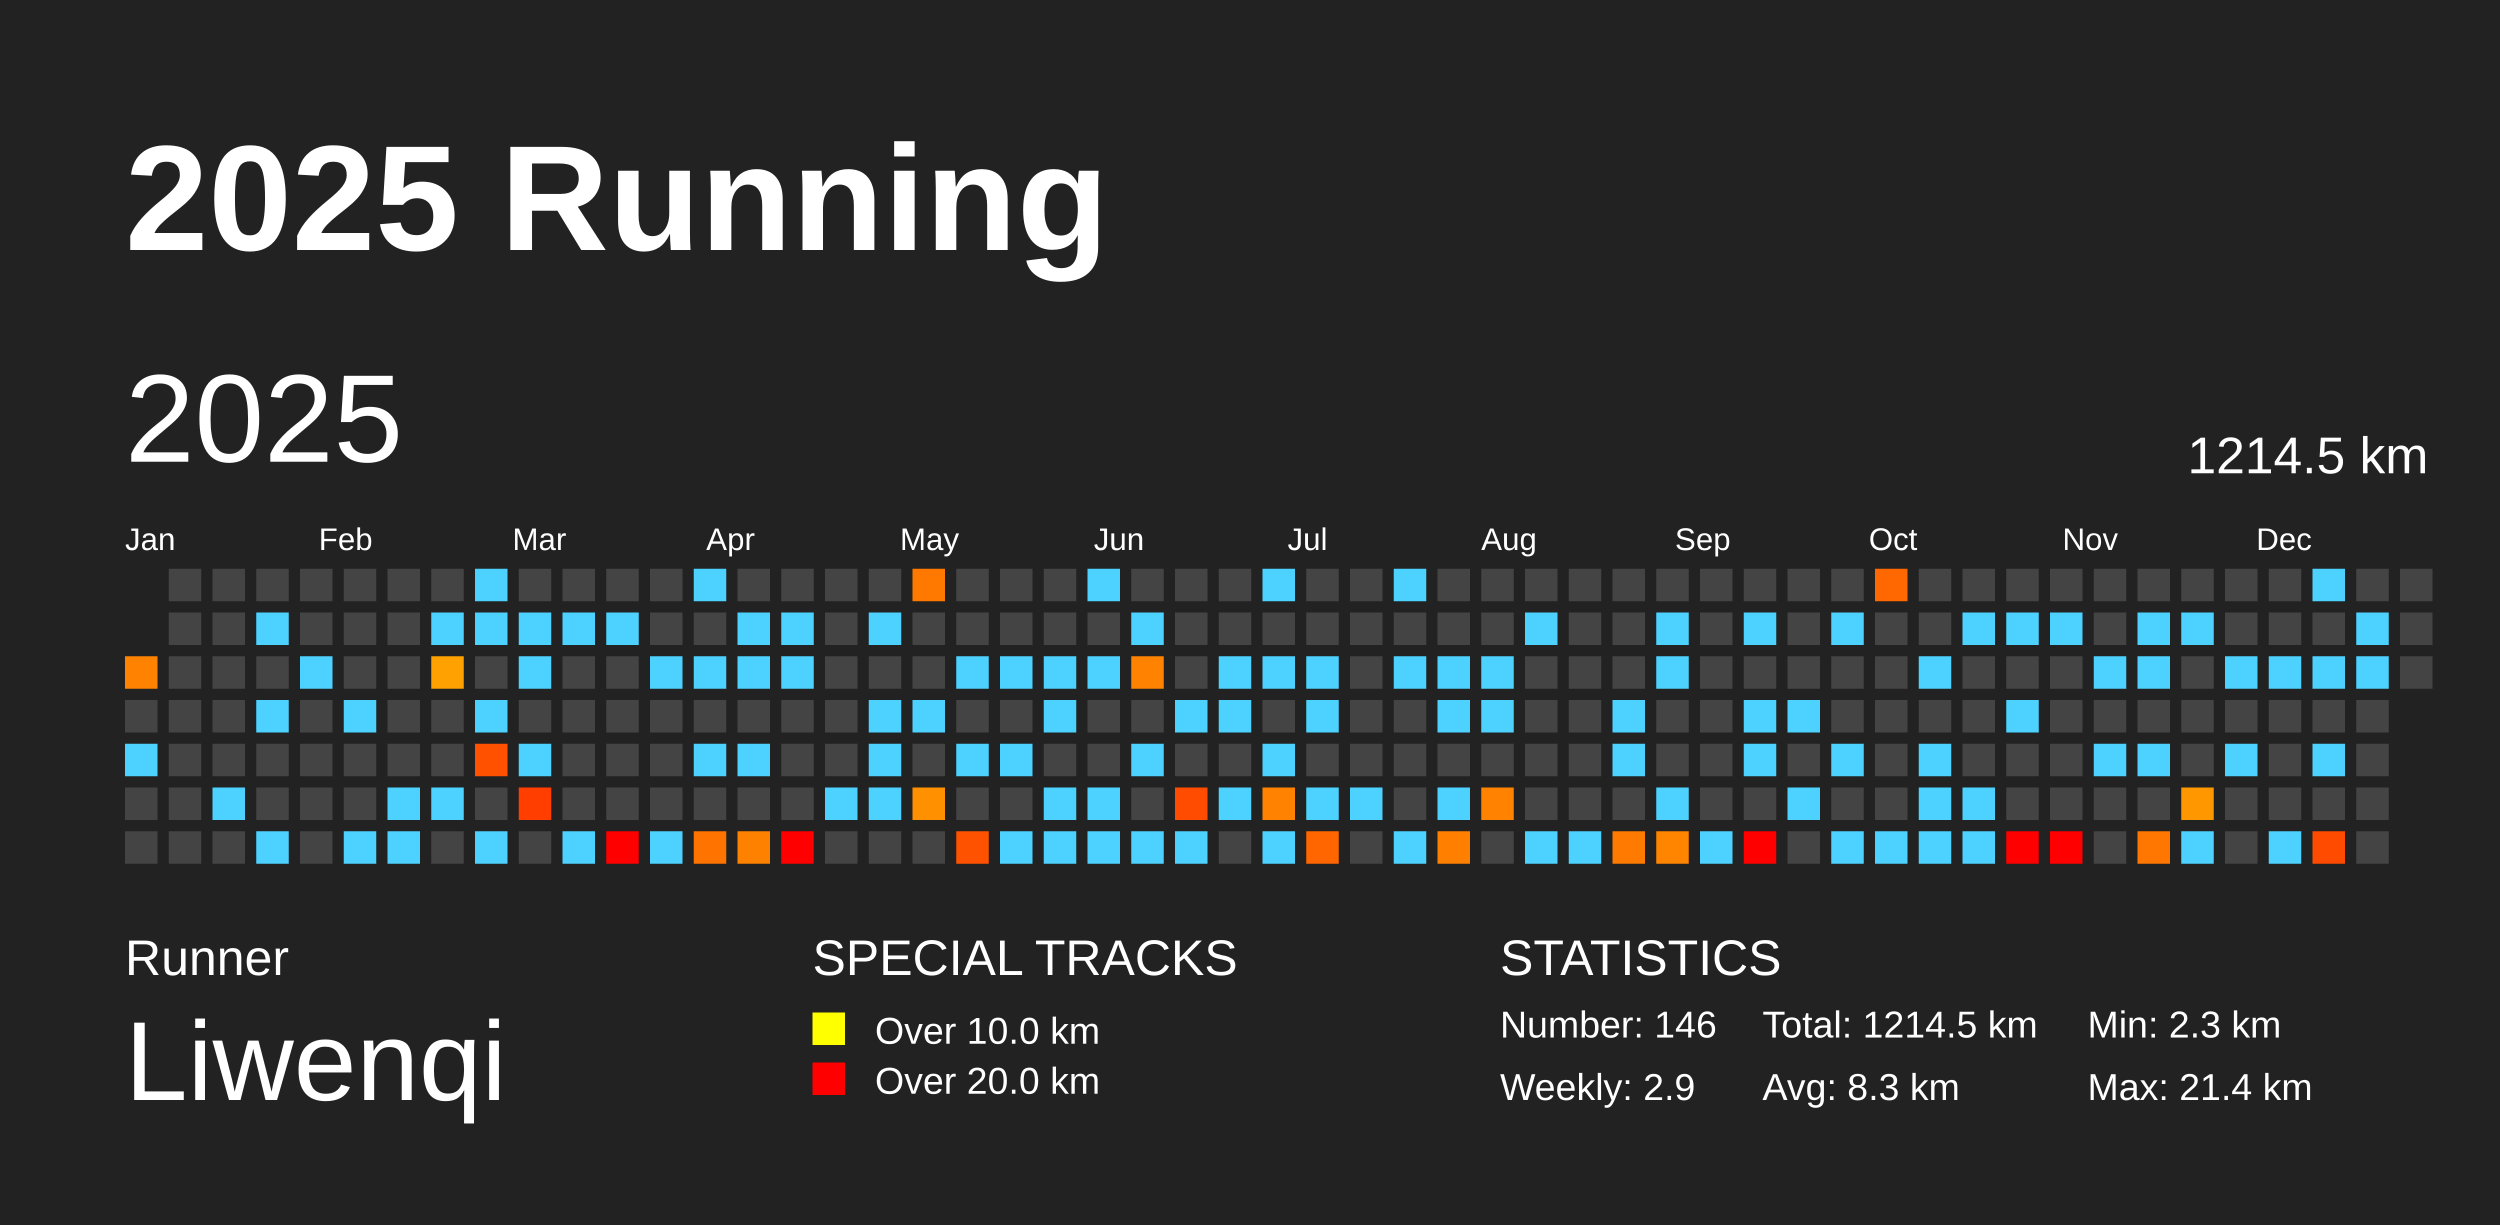
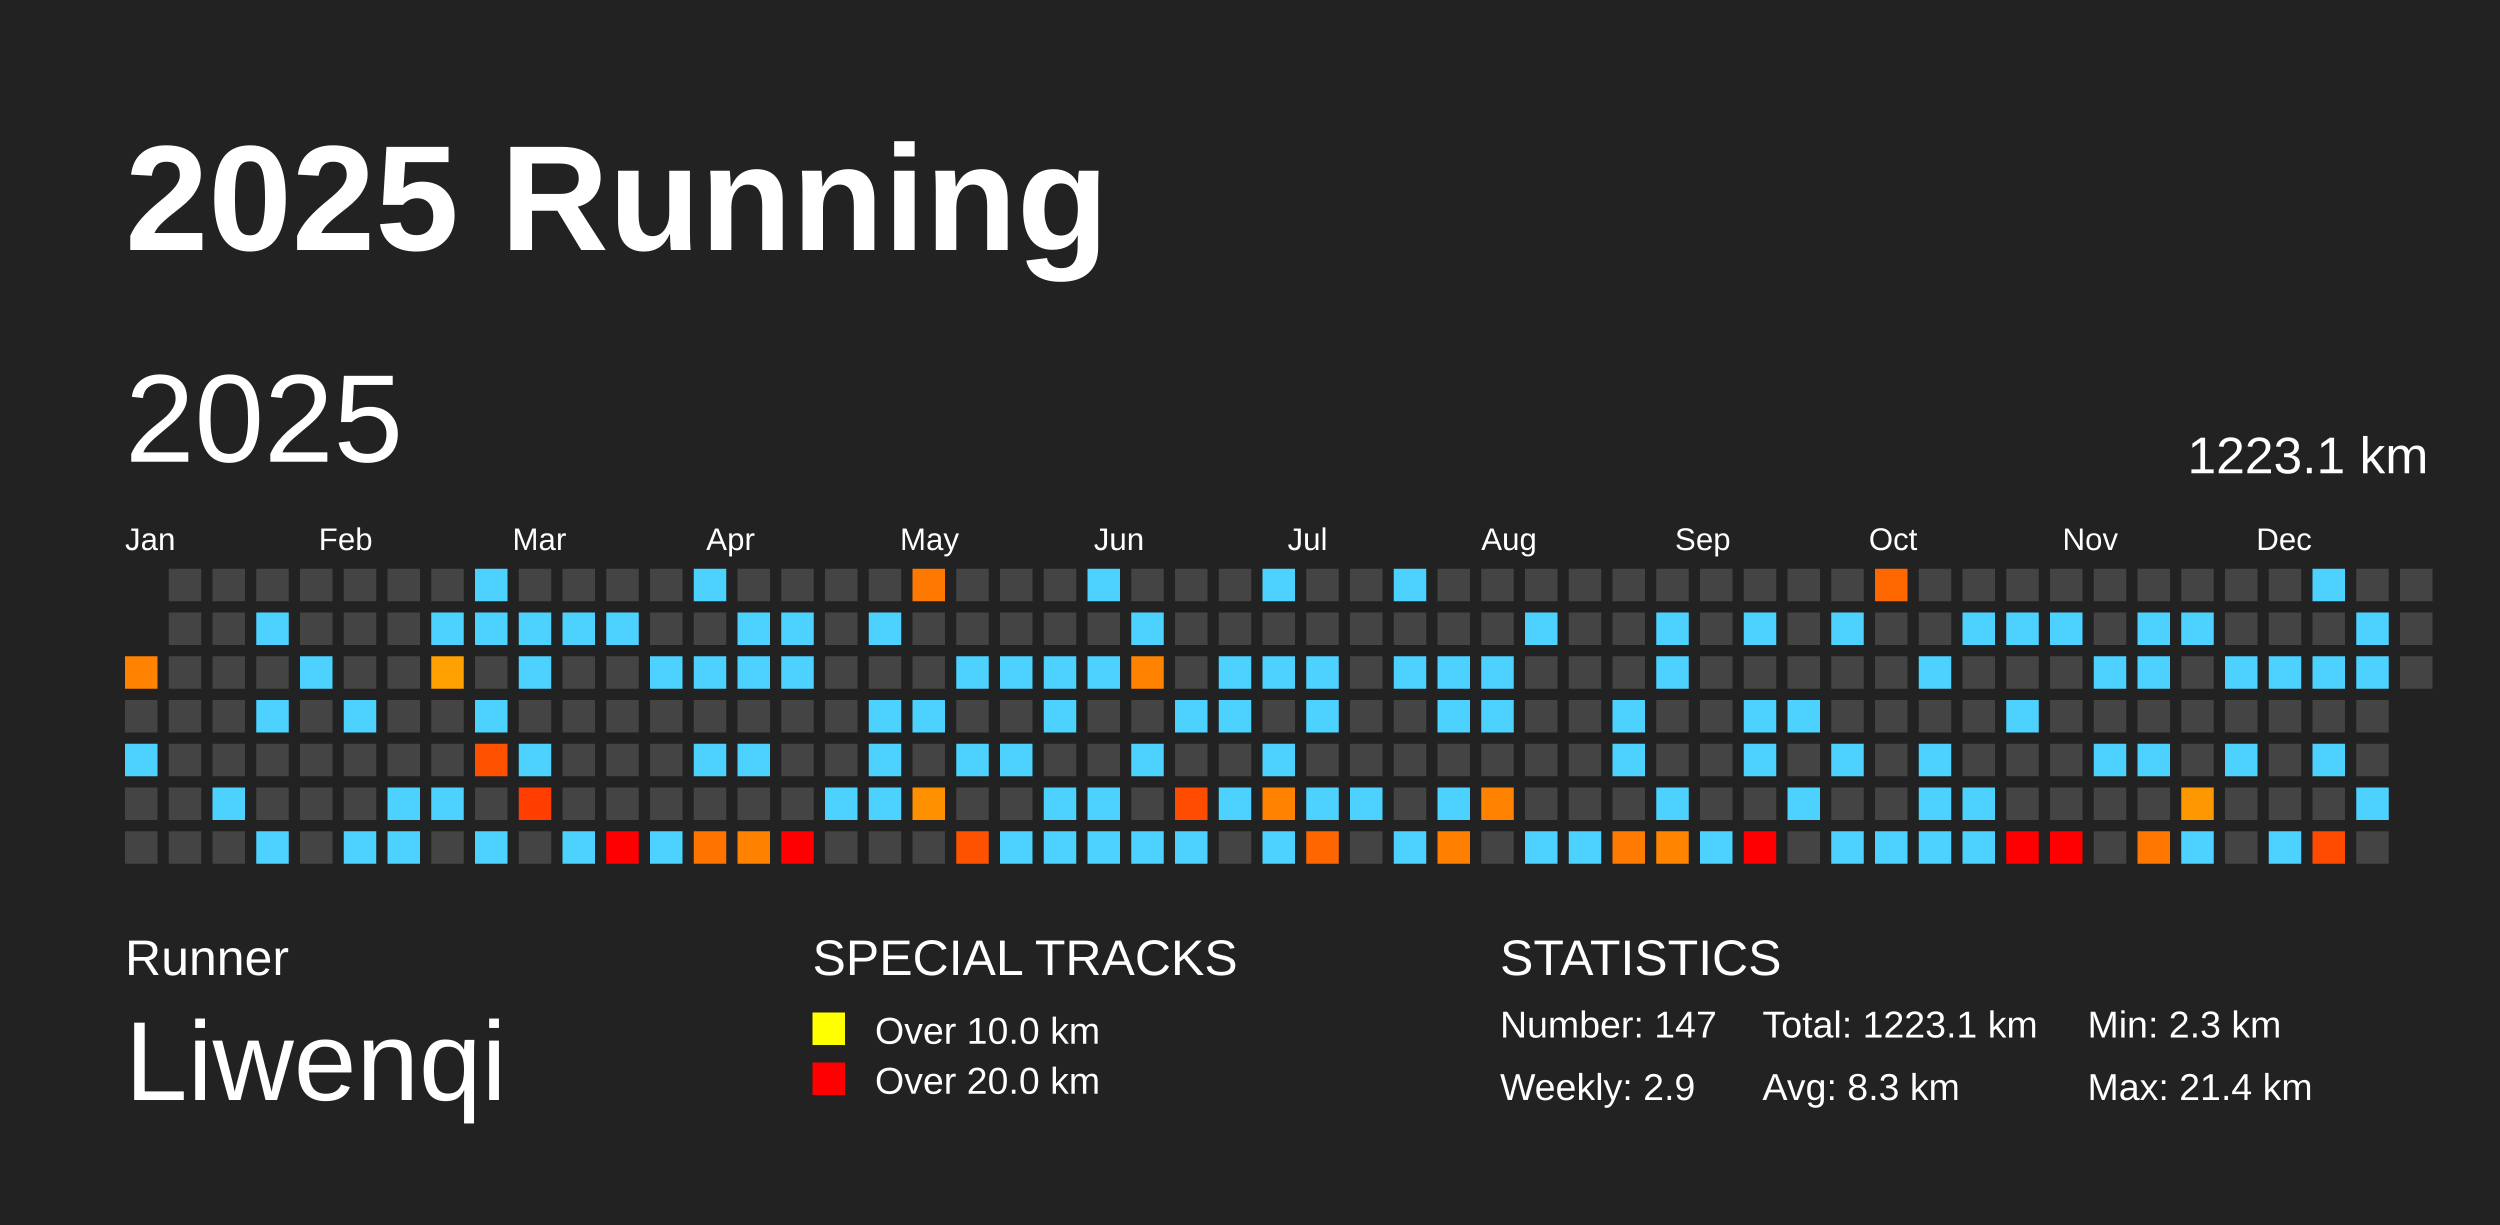
<svg xmlns="http://www.w3.org/2000/svg" baseProfile="full" height="98mm" version="1.1" viewBox="0,0,200,98" width="200mm">
  <defs />
  <rect fill="#222222" height="98" width="200" x="0" y="0" />
  <text fill="#FFFFFF" style="font-size:12px; font-family:Arial; font-weight:bold;" x="10" y="20">2025 Running</text>
  <text fill="#FFFFFF" style="font-size:4px; font-family:Arial" x="10" y="78">Runner</text>
  <text fill="#FFFFFF" style="font-size:9px; font-family:Arial" x="10" y="88">Liwenqi</text>
  <text fill="#FFFFFF" style="font-size:4px; font-family:Arial" x="65" y="78">SPECIAL TRACKS</text>
  <rect fill="yellow" height="2.6" width="2.6" x="65" y="81" />
  <text fill="#FFFFFF" style="font-size:3px; font-family:Arial" x="70" y="83.5">Over 10.0 km</text>
  <rect fill="red" height="2.6" width="2.6" x="65" y="85" />
  <text fill="#FFFFFF" style="font-size:3px; font-family:Arial" x="70" y="87.5">Over 20.0 km</text>
  <text fill="#FFFFFF" style="font-size:4px; font-family:Arial" x="120" y="78">STATISTICS</text>
-   <text fill="#FFFFFF" style="font-size:3px; font-family:Arial" x="120" y="83">Number: 146</text>
+   <text fill="#FFFFFF" style="font-size:3px; font-family:Arial" x="120" y="83">Number: 147</text>
  <text fill="#FFFFFF" style="font-size:3px; font-family:Arial" x="120" y="88">Weekly: 2.9</text>
-   <text fill="#FFFFFF" style="font-size:3px; font-family:Arial" x="141" y="83">Total: 1214.5 km</text>
+   <text fill="#FFFFFF" style="font-size:3px; font-family:Arial" x="141" y="83">Total: 1223.1 km</text>
  <text fill="#FFFFFF" style="font-size:3px; font-family:Arial" x="141" y="88">Avg: 8.3 km</text>
  <text fill="#FFFFFF" style="font-size:3px; font-family:Arial" x="167" y="83">Min: 2.3 km</text>
  <text fill="#FFFFFF" style="font-size:3px; font-family:Arial" x="167" y="88">Max: 21.4 km</text>
  <text dominant-baseline="hanging" fill="#FFFFFF" style="font-size:10.0px; font-family:Arial;" x="10" y="30">2025</text>
-   <text dominant-baseline="hanging" fill="#FFFFFF" style="font-size:4.125px; font-family:Arial;" x="175" y="35">1214.5 km</text>
+   <text dominant-baseline="hanging" fill="#FFFFFF" style="font-size:4.125px; font-family:Arial;" x="175" y="35">1223.1 km</text>
  <text fill="#FFFFFF" style="font-size:2.5px; font-family:Arial" x="10.0" y="44">Jan</text>
  <text fill="#FFFFFF" style="font-size:2.5px; font-family:Arial" x="25.5" y="44">Feb</text>
  <text fill="#FFFFFF" style="font-size:2.5px; font-family:Arial" x="41.0" y="44">Mar</text>
  <text fill="#FFFFFF" style="font-size:2.5px; font-family:Arial" x="56.5" y="44">Apr</text>
  <text fill="#FFFFFF" style="font-size:2.5px; font-family:Arial" x="72.0" y="44">May</text>
  <text fill="#FFFFFF" style="font-size:2.5px; font-family:Arial" x="87.5" y="44">Jun</text>
  <text fill="#FFFFFF" style="font-size:2.5px; font-family:Arial" x="103.0" y="44">Jul</text>
  <text fill="#FFFFFF" style="font-size:2.5px; font-family:Arial" x="118.5" y="44">Aug</text>
  <text fill="#FFFFFF" style="font-size:2.5px; font-family:Arial" x="134.0" y="44">Sep</text>
  <text fill="#FFFFFF" style="font-size:2.5px; font-family:Arial" x="149.5" y="44">Oct</text>
  <text fill="#FFFFFF" style="font-size:2.5px; font-family:Arial" x="165.0" y="44">Nov</text>
  <text fill="#FFFFFF" style="font-size:2.5px; font-family:Arial" x="180.5" y="44">Dec</text>
  <rect fill="#ff8300" height="2.6" width="2.6" x="10.0" y="52.5" />
  <rect fill="#444444" height="2.6" width="2.6" x="10.0" y="56.0" />
  <rect fill="#4dd2ff" height="2.6" width="2.6" x="10.0" y="59.5" />
  <rect fill="#444444" height="2.6" width="2.6" x="10.0" y="63.0" />
  <rect fill="#444444" height="2.6" width="2.6" x="10.0" y="66.5" />
  <rect fill="#444444" height="2.6" width="2.6" x="13.5" y="45.5" />
  <rect fill="#444444" height="2.6" width="2.6" x="13.5" y="49.0" />
  <rect fill="#444444" height="2.6" width="2.6" x="13.5" y="52.5" />
  <rect fill="#444444" height="2.6" width="2.6" x="13.5" y="56.0" />
  <rect fill="#444444" height="2.6" width="2.6" x="13.5" y="59.5" />
  <rect fill="#444444" height="2.6" width="2.6" x="13.5" y="63.0" />
  <rect fill="#444444" height="2.6" width="2.6" x="13.5" y="66.5" />
  <rect fill="#444444" height="2.6" width="2.6" x="17.0" y="45.5" />
  <rect fill="#444444" height="2.6" width="2.6" x="17.0" y="49.0" />
  <rect fill="#444444" height="2.6" width="2.6" x="17.0" y="52.5" />
  <rect fill="#444444" height="2.6" width="2.6" x="17.0" y="56.0" />
  <rect fill="#444444" height="2.6" width="2.6" x="17.0" y="59.5" />
  <rect fill="#4dd2ff" height="2.6" width="2.6" x="17.0" y="63.0" />
  <rect fill="#444444" height="2.6" width="2.6" x="17.0" y="66.5" />
  <rect fill="#444444" height="2.6" width="2.6" x="20.5" y="45.5" />
  <rect fill="#4dd2ff" height="2.6" width="2.6" x="20.5" y="49.0" />
  <rect fill="#444444" height="2.6" width="2.6" x="20.5" y="52.5" />
  <rect fill="#4dd2ff" height="2.6" width="2.6" x="20.5" y="56.0" />
  <rect fill="#444444" height="2.6" width="2.6" x="20.5" y="59.5" />
  <rect fill="#444444" height="2.6" width="2.6" x="20.5" y="63.0" />
  <rect fill="#4dd2ff" height="2.6" width="2.6" x="20.5" y="66.5" />
  <rect fill="#444444" height="2.6" width="2.6" x="24.0" y="45.5" />
  <rect fill="#444444" height="2.6" width="2.6" x="24.0" y="49.0" />
  <rect fill="#4dd2ff" height="2.6" width="2.6" x="24.0" y="52.5" />
  <rect fill="#444444" height="2.6" width="2.6" x="24.0" y="56.0" />
  <rect fill="#444444" height="2.6" width="2.6" x="24.0" y="59.5" />
  <rect fill="#444444" height="2.6" width="2.6" x="24.0" y="63.0" />
  <rect fill="#444444" height="2.6" width="2.6" x="24.0" y="66.5" />
  <rect fill="#444444" height="2.6" width="2.6" x="27.5" y="45.5" />
  <rect fill="#444444" height="2.6" width="2.6" x="27.5" y="49.0" />
  <rect fill="#444444" height="2.6" width="2.6" x="27.5" y="52.5" />
  <rect fill="#4dd2ff" height="2.6" width="2.6" x="27.5" y="56.0" />
  <rect fill="#444444" height="2.6" width="2.6" x="27.5" y="59.5" />
  <rect fill="#444444" height="2.6" width="2.6" x="27.5" y="63.0" />
  <rect fill="#4dd2ff" height="2.6" width="2.6" x="27.5" y="66.5" />
  <rect fill="#444444" height="2.6" width="2.6" x="31.0" y="45.5" />
  <rect fill="#444444" height="2.6" width="2.6" x="31.0" y="49.0" />
  <rect fill="#444444" height="2.6" width="2.6" x="31.0" y="52.5" />
  <rect fill="#444444" height="2.6" width="2.6" x="31.0" y="56.0" />
  <rect fill="#444444" height="2.6" width="2.6" x="31.0" y="59.5" />
  <rect fill="#4dd2ff" height="2.6" width="2.6" x="31.0" y="63.0" />
  <rect fill="#4dd2ff" height="2.6" width="2.6" x="31.0" y="66.5" />
  <rect fill="#444444" height="2.6" width="2.6" x="34.5" y="45.5" />
  <rect fill="#4dd2ff" height="2.6" width="2.6" x="34.5" y="49.0" />
  <rect fill="#ffa100" height="2.6" width="2.6" x="34.5" y="52.5" />
  <rect fill="#444444" height="2.6" width="2.6" x="34.5" y="56.0" />
  <rect fill="#444444" height="2.6" width="2.6" x="34.5" y="59.5" />
  <rect fill="#4dd2ff" height="2.6" width="2.6" x="34.5" y="63.0" />
  <rect fill="#444444" height="2.6" width="2.6" x="34.5" y="66.5" />
  <rect fill="#4dd2ff" height="2.6" width="2.6" x="38.0" y="45.5" />
  <rect fill="#4dd2ff" height="2.6" width="2.6" x="38.0" y="49.0" />
  <rect fill="#444444" height="2.6" width="2.6" x="38.0" y="52.5" />
  <rect fill="#4dd2ff" height="2.6" width="2.6" x="38.0" y="56.0" />
  <rect fill="#ff5100" height="2.6" width="2.6" x="38.0" y="59.5" />
  <rect fill="#444444" height="2.6" width="2.6" x="38.0" y="63.0" />
  <rect fill="#4dd2ff" height="2.6" width="2.6" x="38.0" y="66.5" />
  <rect fill="#444444" height="2.6" width="2.6" x="41.5" y="45.5" />
  <rect fill="#4dd2ff" height="2.6" width="2.6" x="41.5" y="49.0" />
  <rect fill="#4dd2ff" height="2.6" width="2.6" x="41.5" y="52.5" />
  <rect fill="#444444" height="2.6" width="2.6" x="41.5" y="56.0" />
  <rect fill="#4dd2ff" height="2.6" width="2.6" x="41.5" y="59.5" />
  <rect fill="#ff3e00" height="2.6" width="2.6" x="41.5" y="63.0" />
  <rect fill="#444444" height="2.6" width="2.6" x="41.5" y="66.5" />
  <rect fill="#444444" height="2.6" width="2.6" x="45.0" y="45.5" />
  <rect fill="#4dd2ff" height="2.6" width="2.6" x="45.0" y="49.0" />
  <rect fill="#444444" height="2.6" width="2.6" x="45.0" y="52.5" />
  <rect fill="#444444" height="2.6" width="2.6" x="45.0" y="56.0" />
  <rect fill="#444444" height="2.6" width="2.6" x="45.0" y="59.5" />
  <rect fill="#444444" height="2.6" width="2.6" x="45.0" y="63.0" />
  <rect fill="#4dd2ff" height="2.6" width="2.6" x="45.0" y="66.5" />
  <rect fill="#444444" height="2.6" width="2.6" x="48.5" y="45.5" />
  <rect fill="#4dd2ff" height="2.6" width="2.6" x="48.5" y="49.0" />
  <rect fill="#444444" height="2.6" width="2.6" x="48.5" y="52.5" />
  <rect fill="#444444" height="2.6" width="2.6" x="48.5" y="56.0" />
  <rect fill="#444444" height="2.6" width="2.6" x="48.5" y="59.5" />
  <rect fill="#444444" height="2.6" width="2.6" x="48.5" y="63.0" />
  <rect fill="red" height="2.6" width="2.6" x="48.5" y="66.5" />
  <rect fill="#444444" height="2.6" width="2.6" x="52.0" y="45.5" />
  <rect fill="#444444" height="2.6" width="2.6" x="52.0" y="49.0" />
  <rect fill="#4dd2ff" height="2.6" width="2.6" x="52.0" y="52.5" />
  <rect fill="#444444" height="2.6" width="2.6" x="52.0" y="56.0" />
  <rect fill="#444444" height="2.6" width="2.6" x="52.0" y="59.5" />
  <rect fill="#444444" height="2.6" width="2.6" x="52.0" y="63.0" />
  <rect fill="#4dd2ff" height="2.6" width="2.6" x="52.0" y="66.5" />
  <rect fill="#4dd2ff" height="2.6" width="2.6" x="55.5" y="45.5" />
  <rect fill="#444444" height="2.6" width="2.6" x="55.5" y="49.0" />
  <rect fill="#4dd2ff" height="2.6" width="2.6" x="55.5" y="52.5" />
  <rect fill="#444444" height="2.6" width="2.6" x="55.5" y="56.0" />
  <rect fill="#4dd2ff" height="2.6" width="2.6" x="55.5" y="59.5" />
  <rect fill="#444444" height="2.6" width="2.6" x="55.5" y="63.0" />
  <rect fill="#ff7400" height="2.6" width="2.6" x="55.5" y="66.5" />
  <rect fill="#444444" height="2.6" width="2.6" x="59.0" y="45.5" />
  <rect fill="#4dd2ff" height="2.6" width="2.6" x="59.0" y="49.0" />
  <rect fill="#4dd2ff" height="2.6" width="2.6" x="59.0" y="52.5" />
  <rect fill="#444444" height="2.6" width="2.6" x="59.0" y="56.0" />
  <rect fill="#4dd2ff" height="2.6" width="2.6" x="59.0" y="59.5" />
  <rect fill="#444444" height="2.6" width="2.6" x="59.0" y="63.0" />
  <rect fill="#ff8100" height="2.6" width="2.6" x="59.0" y="66.5" />
  <rect fill="#444444" height="2.6" width="2.6" x="62.5" y="45.5" />
  <rect fill="#4dd2ff" height="2.6" width="2.6" x="62.5" y="49.0" />
  <rect fill="#4dd2ff" height="2.6" width="2.6" x="62.5" y="52.5" />
  <rect fill="#444444" height="2.6" width="2.6" x="62.5" y="56.0" />
  <rect fill="#444444" height="2.6" width="2.6" x="62.5" y="59.5" />
  <rect fill="#444444" height="2.6" width="2.6" x="62.5" y="63.0" />
  <rect fill="red" height="2.6" width="2.6" x="62.5" y="66.5" />
  <rect fill="#444444" height="2.6" width="2.6" x="66.0" y="45.5" />
  <rect fill="#444444" height="2.6" width="2.6" x="66.0" y="49.0" />
  <rect fill="#444444" height="2.6" width="2.6" x="66.0" y="52.5" />
  <rect fill="#444444" height="2.6" width="2.6" x="66.0" y="56.0" />
  <rect fill="#444444" height="2.6" width="2.6" x="66.0" y="59.5" />
  <rect fill="#4dd2ff" height="2.6" width="2.6" x="66.0" y="63.0" />
  <rect fill="#444444" height="2.6" width="2.6" x="66.0" y="66.5" />
  <rect fill="#444444" height="2.6" width="2.6" x="69.5" y="45.5" />
  <rect fill="#4dd2ff" height="2.6" width="2.6" x="69.5" y="49.0" />
  <rect fill="#444444" height="2.6" width="2.6" x="69.5" y="52.5" />
  <rect fill="#4dd2ff" height="2.6" width="2.6" x="69.5" y="56.0" />
  <rect fill="#4dd2ff" height="2.6" width="2.6" x="69.5" y="59.5" />
  <rect fill="#4dd2ff" height="2.6" width="2.6" x="69.5" y="63.0" />
  <rect fill="#444444" height="2.6" width="2.6" x="69.5" y="66.5" />
  <rect fill="#ff7900" height="2.6" width="2.6" x="73.0" y="45.5" />
  <rect fill="#444444" height="2.6" width="2.6" x="73.0" y="49.0" />
  <rect fill="#444444" height="2.6" width="2.6" x="73.0" y="52.5" />
  <rect fill="#4dd2ff" height="2.6" width="2.6" x="73.0" y="56.0" />
  <rect fill="#444444" height="2.6" width="2.6" x="73.0" y="59.5" />
  <rect fill="#ff9000" height="2.6" width="2.6" x="73.0" y="63.0" />
  <rect fill="#444444" height="2.6" width="2.6" x="73.0" y="66.5" />
  <rect fill="#444444" height="2.6" width="2.6" x="76.5" y="45.5" />
  <rect fill="#444444" height="2.6" width="2.6" x="76.5" y="49.0" />
  <rect fill="#4dd2ff" height="2.6" width="2.6" x="76.5" y="52.5" />
  <rect fill="#444444" height="2.6" width="2.6" x="76.5" y="56.0" />
  <rect fill="#4dd2ff" height="2.6" width="2.6" x="76.5" y="59.5" />
  <rect fill="#444444" height="2.6" width="2.6" x="76.5" y="63.0" />
  <rect fill="#ff5200" height="2.6" width="2.6" x="76.5" y="66.5" />
  <rect fill="#444444" height="2.6" width="2.6" x="80.0" y="45.5" />
  <rect fill="#444444" height="2.6" width="2.6" x="80.0" y="49.0" />
  <rect fill="#4dd2ff" height="2.6" width="2.6" x="80.0" y="52.5" />
  <rect fill="#444444" height="2.6" width="2.6" x="80.0" y="56.0" />
  <rect fill="#4dd2ff" height="2.6" width="2.6" x="80.0" y="59.5" />
  <rect fill="#444444" height="2.6" width="2.6" x="80.0" y="63.0" />
  <rect fill="#4dd2ff" height="2.6" width="2.6" x="80.0" y="66.5" />
  <rect fill="#444444" height="2.6" width="2.6" x="83.5" y="45.5" />
  <rect fill="#444444" height="2.6" width="2.6" x="83.5" y="49.0" />
  <rect fill="#4dd2ff" height="2.6" width="2.6" x="83.5" y="52.5" />
  <rect fill="#4dd2ff" height="2.6" width="2.6" x="83.5" y="56.0" />
  <rect fill="#444444" height="2.6" width="2.6" x="83.5" y="59.5" />
  <rect fill="#4dd2ff" height="2.6" width="2.6" x="83.5" y="63.0" />
  <rect fill="#4dd2ff" height="2.6" width="2.6" x="83.5" y="66.5" />
  <rect fill="#4dd2ff" height="2.6" width="2.6" x="87.0" y="45.5" />
  <rect fill="#444444" height="2.6" width="2.6" x="87.0" y="49.0" />
  <rect fill="#4dd2ff" height="2.6" width="2.6" x="87.0" y="52.5" />
  <rect fill="#444444" height="2.6" width="2.6" x="87.0" y="56.0" />
  <rect fill="#444444" height="2.6" width="2.6" x="87.0" y="59.5" />
  <rect fill="#4dd2ff" height="2.6" width="2.6" x="87.0" y="63.0" />
  <rect fill="#4dd2ff" height="2.6" width="2.6" x="87.0" y="66.5" />
  <rect fill="#444444" height="2.6" width="2.6" x="90.5" y="45.5" />
  <rect fill="#4dd2ff" height="2.6" width="2.6" x="90.5" y="49.0" />
  <rect fill="#ff8300" height="2.6" width="2.6" x="90.5" y="52.5" />
  <rect fill="#444444" height="2.6" width="2.6" x="90.5" y="56.0" />
  <rect fill="#4dd2ff" height="2.6" width="2.6" x="90.5" y="59.5" />
  <rect fill="#444444" height="2.6" width="2.6" x="90.5" y="63.0" />
  <rect fill="#4dd2ff" height="2.6" width="2.6" x="90.5" y="66.5" />
  <rect fill="#444444" height="2.6" width="2.6" x="94.0" y="45.5" />
  <rect fill="#444444" height="2.6" width="2.6" x="94.0" y="49.0" />
  <rect fill="#444444" height="2.6" width="2.6" x="94.0" y="52.5" />
  <rect fill="#4dd2ff" height="2.6" width="2.6" x="94.0" y="56.0" />
  <rect fill="#444444" height="2.6" width="2.6" x="94.0" y="59.5" />
  <rect fill="#ff4c00" height="2.6" width="2.6" x="94.0" y="63.0" />
  <rect fill="#4dd2ff" height="2.6" width="2.6" x="94.0" y="66.5" />
  <rect fill="#444444" height="2.6" width="2.6" x="97.5" y="45.5" />
  <rect fill="#444444" height="2.6" width="2.6" x="97.5" y="49.0" />
  <rect fill="#4dd2ff" height="2.6" width="2.6" x="97.5" y="52.5" />
  <rect fill="#4dd2ff" height="2.6" width="2.6" x="97.5" y="56.0" />
  <rect fill="#444444" height="2.6" width="2.6" x="97.5" y="59.5" />
  <rect fill="#4dd2ff" height="2.6" width="2.6" x="97.5" y="63.0" />
  <rect fill="#444444" height="2.6" width="2.6" x="97.5" y="66.5" />
  <rect fill="#4dd2ff" height="2.6" width="2.6" x="101.0" y="45.5" />
  <rect fill="#444444" height="2.6" width="2.6" x="101.0" y="49.0" />
  <rect fill="#4dd2ff" height="2.6" width="2.6" x="101.0" y="52.5" />
  <rect fill="#444444" height="2.6" width="2.6" x="101.0" y="56.0" />
  <rect fill="#4dd2ff" height="2.6" width="2.6" x="101.0" y="59.5" />
  <rect fill="#ff8300" height="2.6" width="2.6" x="101.0" y="63.0" />
  <rect fill="#4dd2ff" height="2.6" width="2.6" x="101.0" y="66.5" />
  <rect fill="#444444" height="2.6" width="2.6" x="104.5" y="45.5" />
  <rect fill="#444444" height="2.6" width="2.6" x="104.5" y="49.0" />
  <rect fill="#4dd2ff" height="2.6" width="2.6" x="104.5" y="52.5" />
  <rect fill="#4dd2ff" height="2.6" width="2.6" x="104.5" y="56.0" />
  <rect fill="#444444" height="2.6" width="2.6" x="104.5" y="59.5" />
  <rect fill="#4dd2ff" height="2.6" width="2.6" x="104.5" y="63.0" />
  <rect fill="#ff6600" height="2.6" width="2.6" x="104.5" y="66.5" />
  <rect fill="#444444" height="2.6" width="2.6" x="108.0" y="45.5" />
  <rect fill="#444444" height="2.6" width="2.6" x="108.0" y="49.0" />
  <rect fill="#444444" height="2.6" width="2.6" x="108.0" y="52.5" />
  <rect fill="#444444" height="2.6" width="2.6" x="108.0" y="56.0" />
  <rect fill="#444444" height="2.6" width="2.6" x="108.0" y="59.5" />
  <rect fill="#4dd2ff" height="2.6" width="2.6" x="108.0" y="63.0" />
  <rect fill="#444444" height="2.6" width="2.6" x="108.0" y="66.5" />
  <rect fill="#4dd2ff" height="2.6" width="2.6" x="111.5" y="45.5" />
  <rect fill="#444444" height="2.6" width="2.6" x="111.5" y="49.0" />
  <rect fill="#4dd2ff" height="2.6" width="2.6" x="111.5" y="52.5" />
  <rect fill="#444444" height="2.6" width="2.6" x="111.5" y="56.0" />
  <rect fill="#444444" height="2.6" width="2.6" x="111.5" y="59.5" />
  <rect fill="#444444" height="2.6" width="2.6" x="111.5" y="63.0" />
  <rect fill="#4dd2ff" height="2.6" width="2.6" x="111.5" y="66.5" />
  <rect fill="#444444" height="2.6" width="2.6" x="115.0" y="45.5" />
  <rect fill="#444444" height="2.6" width="2.6" x="115.0" y="49.0" />
  <rect fill="#4dd2ff" height="2.6" width="2.6" x="115.0" y="52.5" />
  <rect fill="#4dd2ff" height="2.6" width="2.6" x="115.0" y="56.0" />
  <rect fill="#444444" height="2.6" width="2.6" x="115.0" y="59.5" />
  <rect fill="#4dd2ff" height="2.6" width="2.6" x="115.0" y="63.0" />
  <rect fill="#ff8000" height="2.6" width="2.6" x="115.0" y="66.5" />
  <rect fill="#444444" height="2.6" width="2.6" x="118.5" y="45.5" />
  <rect fill="#444444" height="2.6" width="2.6" x="118.5" y="49.0" />
  <rect fill="#4dd2ff" height="2.6" width="2.6" x="118.5" y="52.5" />
  <rect fill="#4dd2ff" height="2.6" width="2.6" x="118.5" y="56.0" />
  <rect fill="#444444" height="2.6" width="2.6" x="118.5" y="59.5" />
  <rect fill="#ff8300" height="2.6" width="2.6" x="118.5" y="63.0" />
  <rect fill="#444444" height="2.6" width="2.6" x="118.5" y="66.5" />
  <rect fill="#444444" height="2.6" width="2.6" x="122.0" y="45.5" />
  <rect fill="#4dd2ff" height="2.6" width="2.6" x="122.0" y="49.0" />
  <rect fill="#444444" height="2.6" width="2.6" x="122.0" y="52.5" />
  <rect fill="#444444" height="2.6" width="2.6" x="122.0" y="56.0" />
  <rect fill="#444444" height="2.6" width="2.6" x="122.0" y="59.5" />
  <rect fill="#444444" height="2.6" width="2.6" x="122.0" y="63.0" />
  <rect fill="#4dd2ff" height="2.6" width="2.6" x="122.0" y="66.5" />
  <rect fill="#444444" height="2.6" width="2.6" x="125.5" y="45.5" />
  <rect fill="#444444" height="2.6" width="2.6" x="125.5" y="49.0" />
  <rect fill="#444444" height="2.6" width="2.6" x="125.5" y="52.5" />
  <rect fill="#444444" height="2.6" width="2.6" x="125.5" y="56.0" />
  <rect fill="#444444" height="2.6" width="2.6" x="125.5" y="59.5" />
  <rect fill="#444444" height="2.6" width="2.6" x="125.5" y="63.0" />
  <rect fill="#4dd2ff" height="2.6" width="2.6" x="125.5" y="66.5" />
  <rect fill="#444444" height="2.6" width="2.6" x="129.0" y="45.5" />
  <rect fill="#444444" height="2.6" width="2.6" x="129.0" y="49.0" />
  <rect fill="#444444" height="2.6" width="2.6" x="129.0" y="52.5" />
  <rect fill="#4dd2ff" height="2.6" width="2.6" x="129.0" y="56.0" />
  <rect fill="#4dd2ff" height="2.6" width="2.6" x="129.0" y="59.5" />
  <rect fill="#444444" height="2.6" width="2.6" x="129.0" y="63.0" />
  <rect fill="#ff7a00" height="2.6" width="2.6" x="129.0" y="66.5" />
  <rect fill="#444444" height="2.6" width="2.6" x="132.5" y="45.5" />
  <rect fill="#4dd2ff" height="2.6" width="2.6" x="132.5" y="49.0" />
  <rect fill="#4dd2ff" height="2.6" width="2.6" x="132.5" y="52.5" />
  <rect fill="#444444" height="2.6" width="2.6" x="132.5" y="56.0" />
  <rect fill="#444444" height="2.6" width="2.6" x="132.5" y="59.5" />
  <rect fill="#4dd2ff" height="2.6" width="2.6" x="132.5" y="63.0" />
  <rect fill="#ff8400" height="2.6" width="2.6" x="132.5" y="66.5" />
  <rect fill="#444444" height="2.6" width="2.6" x="136.0" y="45.5" />
  <rect fill="#444444" height="2.6" width="2.6" x="136.0" y="49.0" />
  <rect fill="#444444" height="2.6" width="2.6" x="136.0" y="52.5" />
  <rect fill="#444444" height="2.6" width="2.6" x="136.0" y="56.0" />
  <rect fill="#444444" height="2.6" width="2.6" x="136.0" y="59.5" />
  <rect fill="#444444" height="2.6" width="2.6" x="136.0" y="63.0" />
  <rect fill="#4dd2ff" height="2.6" width="2.6" x="136.0" y="66.5" />
  <rect fill="#444444" height="2.6" width="2.6" x="139.5" y="45.5" />
  <rect fill="#4dd2ff" height="2.6" width="2.6" x="139.5" y="49.0" />
  <rect fill="#444444" height="2.6" width="2.6" x="139.5" y="52.5" />
  <rect fill="#4dd2ff" height="2.6" width="2.6" x="139.5" y="56.0" />
  <rect fill="#4dd2ff" height="2.6" width="2.6" x="139.5" y="59.5" />
  <rect fill="#444444" height="2.6" width="2.6" x="139.5" y="63.0" />
  <rect fill="red" height="2.6" width="2.6" x="139.5" y="66.5" />
  <rect fill="#444444" height="2.6" width="2.6" x="143.0" y="45.5" />
  <rect fill="#444444" height="2.6" width="2.6" x="143.0" y="49.0" />
  <rect fill="#444444" height="2.6" width="2.6" x="143.0" y="52.5" />
  <rect fill="#4dd2ff" height="2.6" width="2.6" x="143.0" y="56.0" />
  <rect fill="#444444" height="2.6" width="2.6" x="143.0" y="59.5" />
  <rect fill="#4dd2ff" height="2.6" width="2.6" x="143.0" y="63.0" />
  <rect fill="#444444" height="2.6" width="2.6" x="143.0" y="66.5" />
  <rect fill="#444444" height="2.6" width="2.6" x="146.5" y="45.5" />
  <rect fill="#4dd2ff" height="2.6" width="2.6" x="146.5" y="49.0" />
  <rect fill="#444444" height="2.6" width="2.6" x="146.5" y="52.5" />
  <rect fill="#444444" height="2.6" width="2.6" x="146.5" y="56.0" />
  <rect fill="#4dd2ff" height="2.6" width="2.6" x="146.5" y="59.5" />
  <rect fill="#444444" height="2.6" width="2.6" x="146.5" y="63.0" />
  <rect fill="#4dd2ff" height="2.6" width="2.6" x="146.5" y="66.5" />
  <rect fill="#ff6800" height="2.6" width="2.6" x="150.0" y="45.5" />
  <rect fill="#444444" height="2.6" width="2.6" x="150.0" y="49.0" />
  <rect fill="#444444" height="2.6" width="2.6" x="150.0" y="52.5" />
  <rect fill="#444444" height="2.6" width="2.6" x="150.0" y="56.0" />
  <rect fill="#444444" height="2.6" width="2.6" x="150.0" y="59.5" />
  <rect fill="#444444" height="2.6" width="2.6" x="150.0" y="63.0" />
  <rect fill="#4dd2ff" height="2.6" width="2.6" x="150.0" y="66.5" />
  <rect fill="#444444" height="2.6" width="2.6" x="153.5" y="45.5" />
  <rect fill="#444444" height="2.6" width="2.6" x="153.5" y="49.0" />
  <rect fill="#4dd2ff" height="2.6" width="2.6" x="153.5" y="52.5" />
  <rect fill="#444444" height="2.6" width="2.6" x="153.5" y="56.0" />
  <rect fill="#4dd2ff" height="2.6" width="2.6" x="153.5" y="59.5" />
  <rect fill="#4dd2ff" height="2.6" width="2.6" x="153.5" y="63.0" />
  <rect fill="#4dd2ff" height="2.6" width="2.6" x="153.5" y="66.5" />
  <rect fill="#444444" height="2.6" width="2.6" x="157.0" y="45.5" />
  <rect fill="#4dd2ff" height="2.6" width="2.6" x="157.0" y="49.0" />
  <rect fill="#444444" height="2.6" width="2.6" x="157.0" y="52.5" />
  <rect fill="#444444" height="2.6" width="2.6" x="157.0" y="56.0" />
  <rect fill="#444444" height="2.6" width="2.6" x="157.0" y="59.5" />
  <rect fill="#4dd2ff" height="2.6" width="2.6" x="157.0" y="63.0" />
  <rect fill="#4dd2ff" height="2.6" width="2.6" x="157.0" y="66.5" />
  <rect fill="#444444" height="2.6" width="2.6" x="160.5" y="45.5" />
  <rect fill="#4dd2ff" height="2.6" width="2.6" x="160.5" y="49.0" />
  <rect fill="#444444" height="2.6" width="2.6" x="160.5" y="52.5" />
  <rect fill="#4dd2ff" height="2.6" width="2.6" x="160.5" y="56.0" />
  <rect fill="#444444" height="2.6" width="2.6" x="160.5" y="59.5" />
  <rect fill="#444444" height="2.6" width="2.6" x="160.5" y="63.0" />
  <rect fill="red" height="2.6" width="2.6" x="160.5" y="66.5" />
  <rect fill="#444444" height="2.6" width="2.6" x="164.0" y="45.5" />
  <rect fill="#4dd2ff" height="2.6" width="2.6" x="164.0" y="49.0" />
  <rect fill="#444444" height="2.6" width="2.6" x="164.0" y="52.5" />
  <rect fill="#444444" height="2.6" width="2.6" x="164.0" y="56.0" />
  <rect fill="#444444" height="2.6" width="2.6" x="164.0" y="59.5" />
  <rect fill="#444444" height="2.6" width="2.6" x="164.0" y="63.0" />
  <rect fill="red" height="2.6" width="2.6" x="164.0" y="66.5" />
  <rect fill="#444444" height="2.6" width="2.6" x="167.5" y="45.5" />
  <rect fill="#444444" height="2.6" width="2.6" x="167.5" y="49.0" />
  <rect fill="#4dd2ff" height="2.6" width="2.6" x="167.5" y="52.5" />
  <rect fill="#444444" height="2.6" width="2.6" x="167.5" y="56.0" />
  <rect fill="#4dd2ff" height="2.6" width="2.6" x="167.5" y="59.5" />
  <rect fill="#444444" height="2.6" width="2.6" x="167.5" y="63.0" />
  <rect fill="#444444" height="2.6" width="2.6" x="167.5" y="66.5" />
  <rect fill="#444444" height="2.6" width="2.6" x="171.0" y="45.5" />
  <rect fill="#4dd2ff" height="2.6" width="2.6" x="171.0" y="49.0" />
  <rect fill="#4dd2ff" height="2.6" width="2.6" x="171.0" y="52.5" />
  <rect fill="#444444" height="2.6" width="2.6" x="171.0" y="56.0" />
  <rect fill="#4dd2ff" height="2.6" width="2.6" x="171.0" y="59.5" />
  <rect fill="#444444" height="2.6" width="2.6" x="171.0" y="63.0" />
  <rect fill="#ff7600" height="2.6" width="2.6" x="171.0" y="66.5" />
  <rect fill="#444444" height="2.6" width="2.6" x="174.5" y="45.5" />
  <rect fill="#4dd2ff" height="2.6" width="2.6" x="174.5" y="49.0" />
  <rect fill="#444444" height="2.6" width="2.6" x="174.5" y="52.5" />
  <rect fill="#444444" height="2.6" width="2.6" x="174.5" y="56.0" />
  <rect fill="#444444" height="2.6" width="2.6" x="174.5" y="59.5" />
  <rect fill="#ff9700" height="2.6" width="2.6" x="174.5" y="63.0" />
  <rect fill="#4dd2ff" height="2.6" width="2.6" x="174.5" y="66.5" />
  <rect fill="#444444" height="2.6" width="2.6" x="178.0" y="45.5" />
  <rect fill="#444444" height="2.6" width="2.6" x="178.0" y="49.0" />
  <rect fill="#4dd2ff" height="2.6" width="2.6" x="178.0" y="52.5" />
  <rect fill="#444444" height="2.6" width="2.6" x="178.0" y="56.0" />
  <rect fill="#4dd2ff" height="2.6" width="2.6" x="178.0" y="59.5" />
  <rect fill="#444444" height="2.6" width="2.6" x="178.0" y="63.0" />
  <rect fill="#444444" height="2.6" width="2.6" x="178.0" y="66.5" />
  <rect fill="#444444" height="2.6" width="2.6" x="181.5" y="45.5" />
  <rect fill="#444444" height="2.6" width="2.6" x="181.5" y="49.0" />
  <rect fill="#4dd2ff" height="2.6" width="2.6" x="181.5" y="52.5" />
  <rect fill="#444444" height="2.6" width="2.6" x="181.5" y="56.0" />
  <rect fill="#444444" height="2.6" width="2.6" x="181.5" y="59.5" />
  <rect fill="#444444" height="2.6" width="2.6" x="181.5" y="63.0" />
  <rect fill="#4dd2ff" height="2.6" width="2.6" x="181.5" y="66.5" />
  <rect fill="#4dd2ff" height="2.6" width="2.6" x="185.0" y="45.5" />
  <rect fill="#444444" height="2.6" width="2.6" x="185.0" y="49.0" />
  <rect fill="#4dd2ff" height="2.6" width="2.6" x="185.0" y="52.5" />
  <rect fill="#444444" height="2.6" width="2.6" x="185.0" y="56.0" />
  <rect fill="#4dd2ff" height="2.6" width="2.6" x="185.0" y="59.5" />
  <rect fill="#444444" height="2.6" width="2.6" x="185.0" y="63.0" />
  <rect fill="#ff4b00" height="2.6" width="2.6" x="185.0" y="66.5" />
  <rect fill="#444444" height="2.6" width="2.6" x="188.5" y="45.5" />
  <rect fill="#4dd2ff" height="2.6" width="2.6" x="188.5" y="49.0" />
  <rect fill="#4dd2ff" height="2.6" width="2.6" x="188.5" y="52.5" />
  <rect fill="#444444" height="2.6" width="2.6" x="188.5" y="56.0" />
  <rect fill="#444444" height="2.6" width="2.6" x="188.5" y="59.5" />
-   <rect fill="#444444" height="2.6" width="2.6" x="188.5" y="63.0" />
+   <rect fill="#4dd2ff" height="2.6" width="2.6" x="188.5" y="63.0" />
  <rect fill="#444444" height="2.6" width="2.6" x="188.5" y="66.5" />
  <rect fill="#444444" height="2.6" width="2.6" x="192.0" y="45.5" />
  <rect fill="#444444" height="2.6" width="2.6" x="192.0" y="49.0" />
  <rect fill="#444444" height="2.6" width="2.6" x="192.0" y="52.5" />
</svg>
